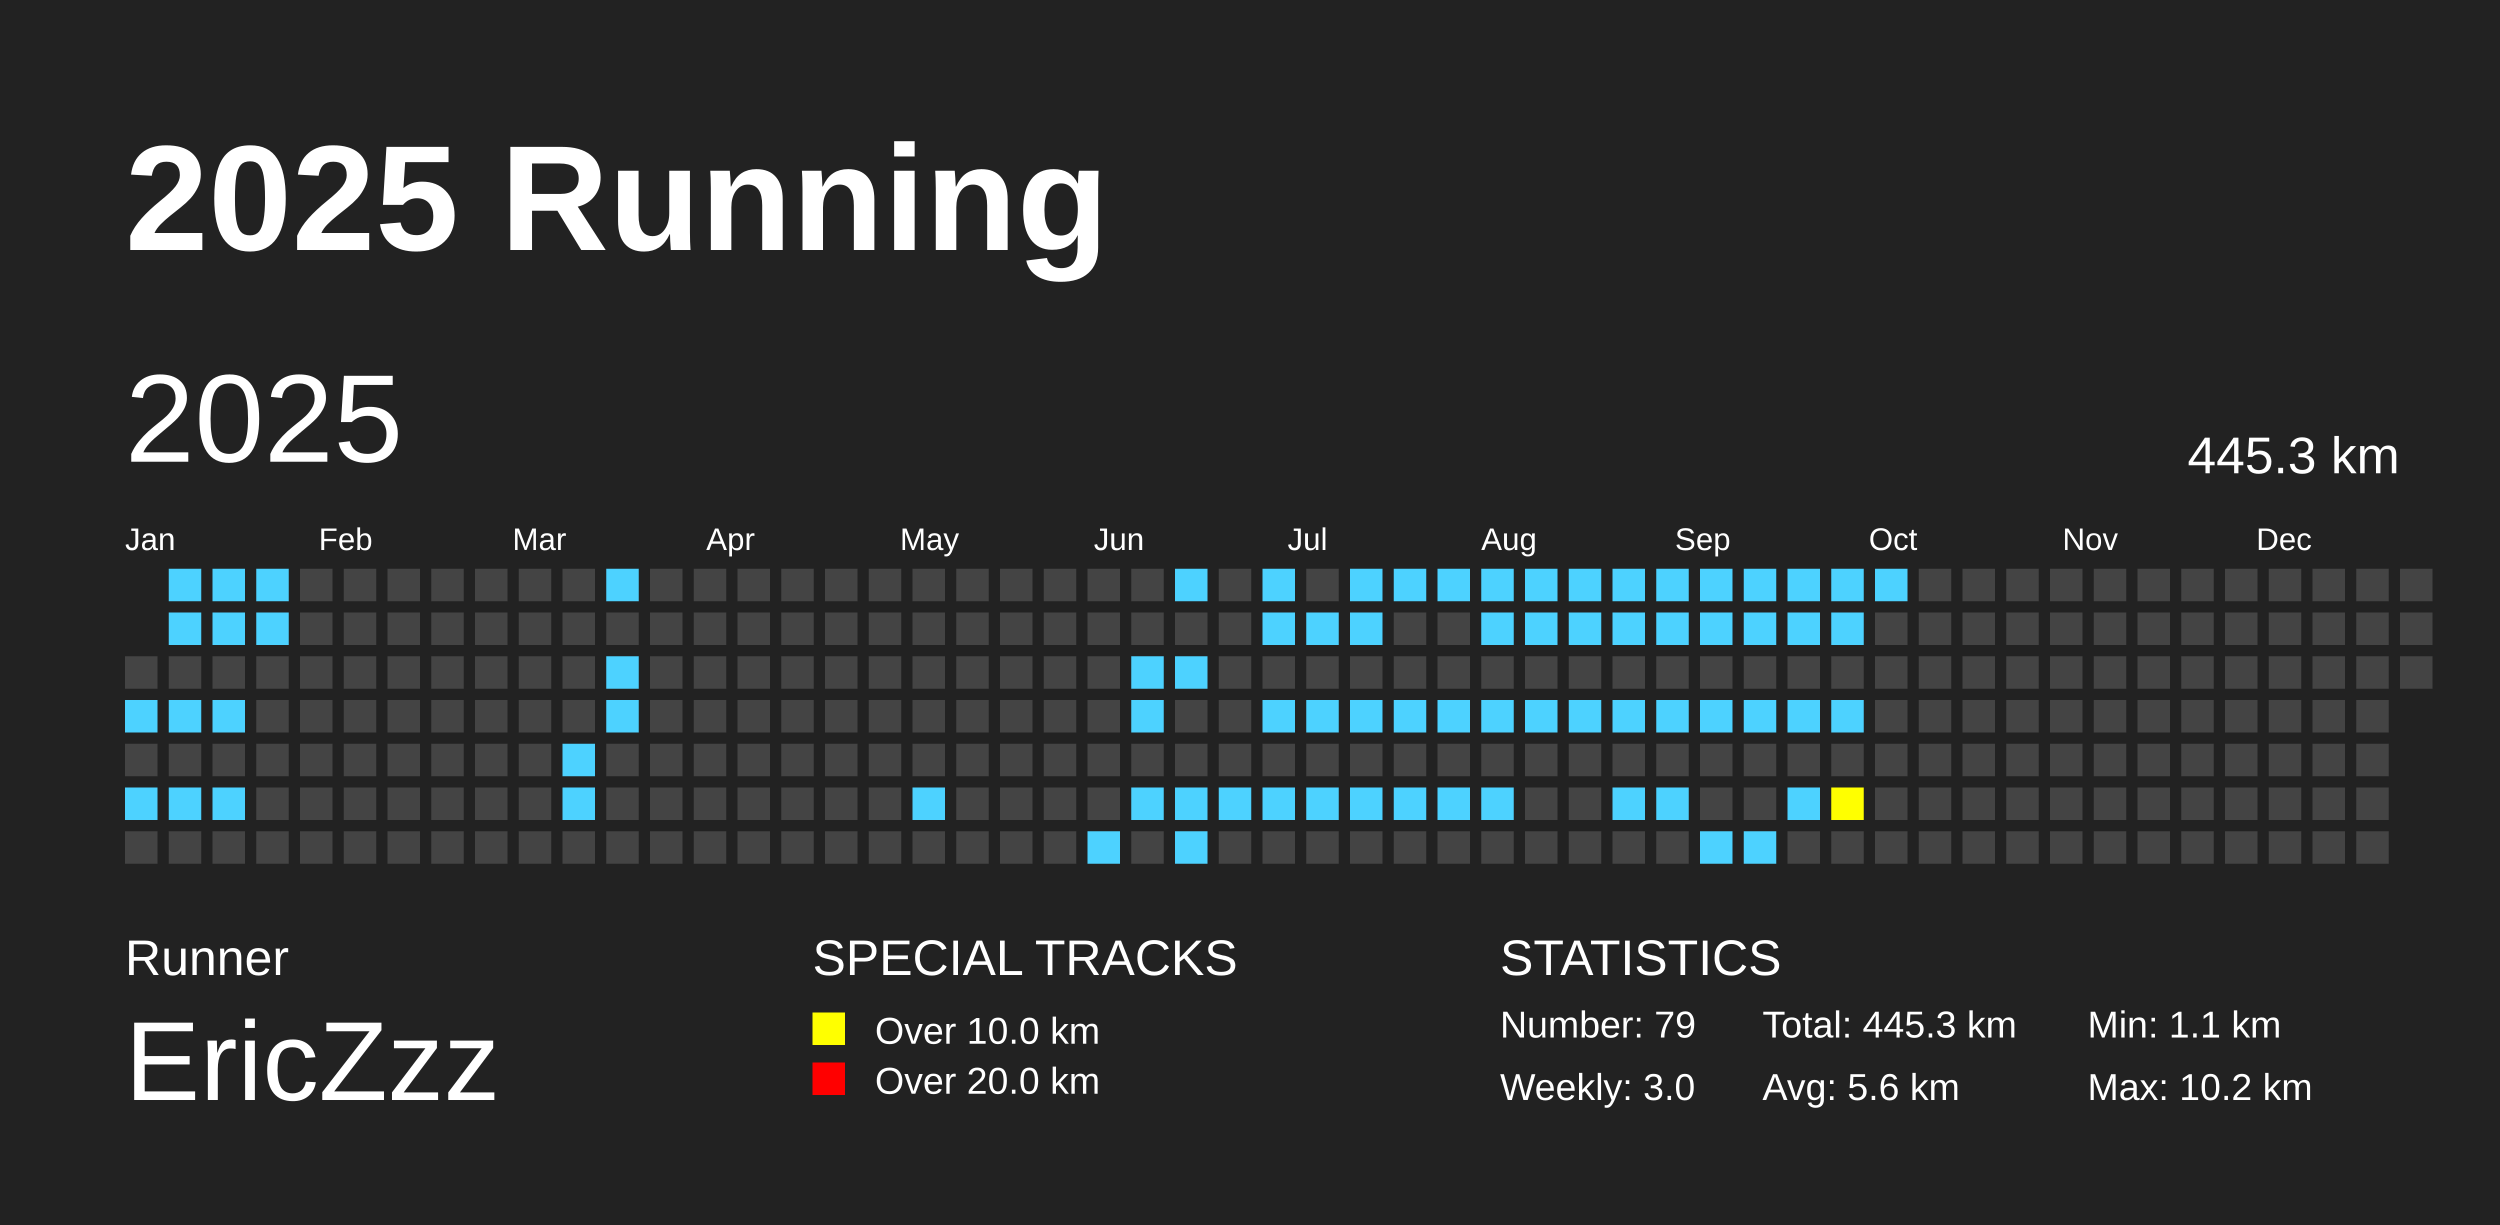
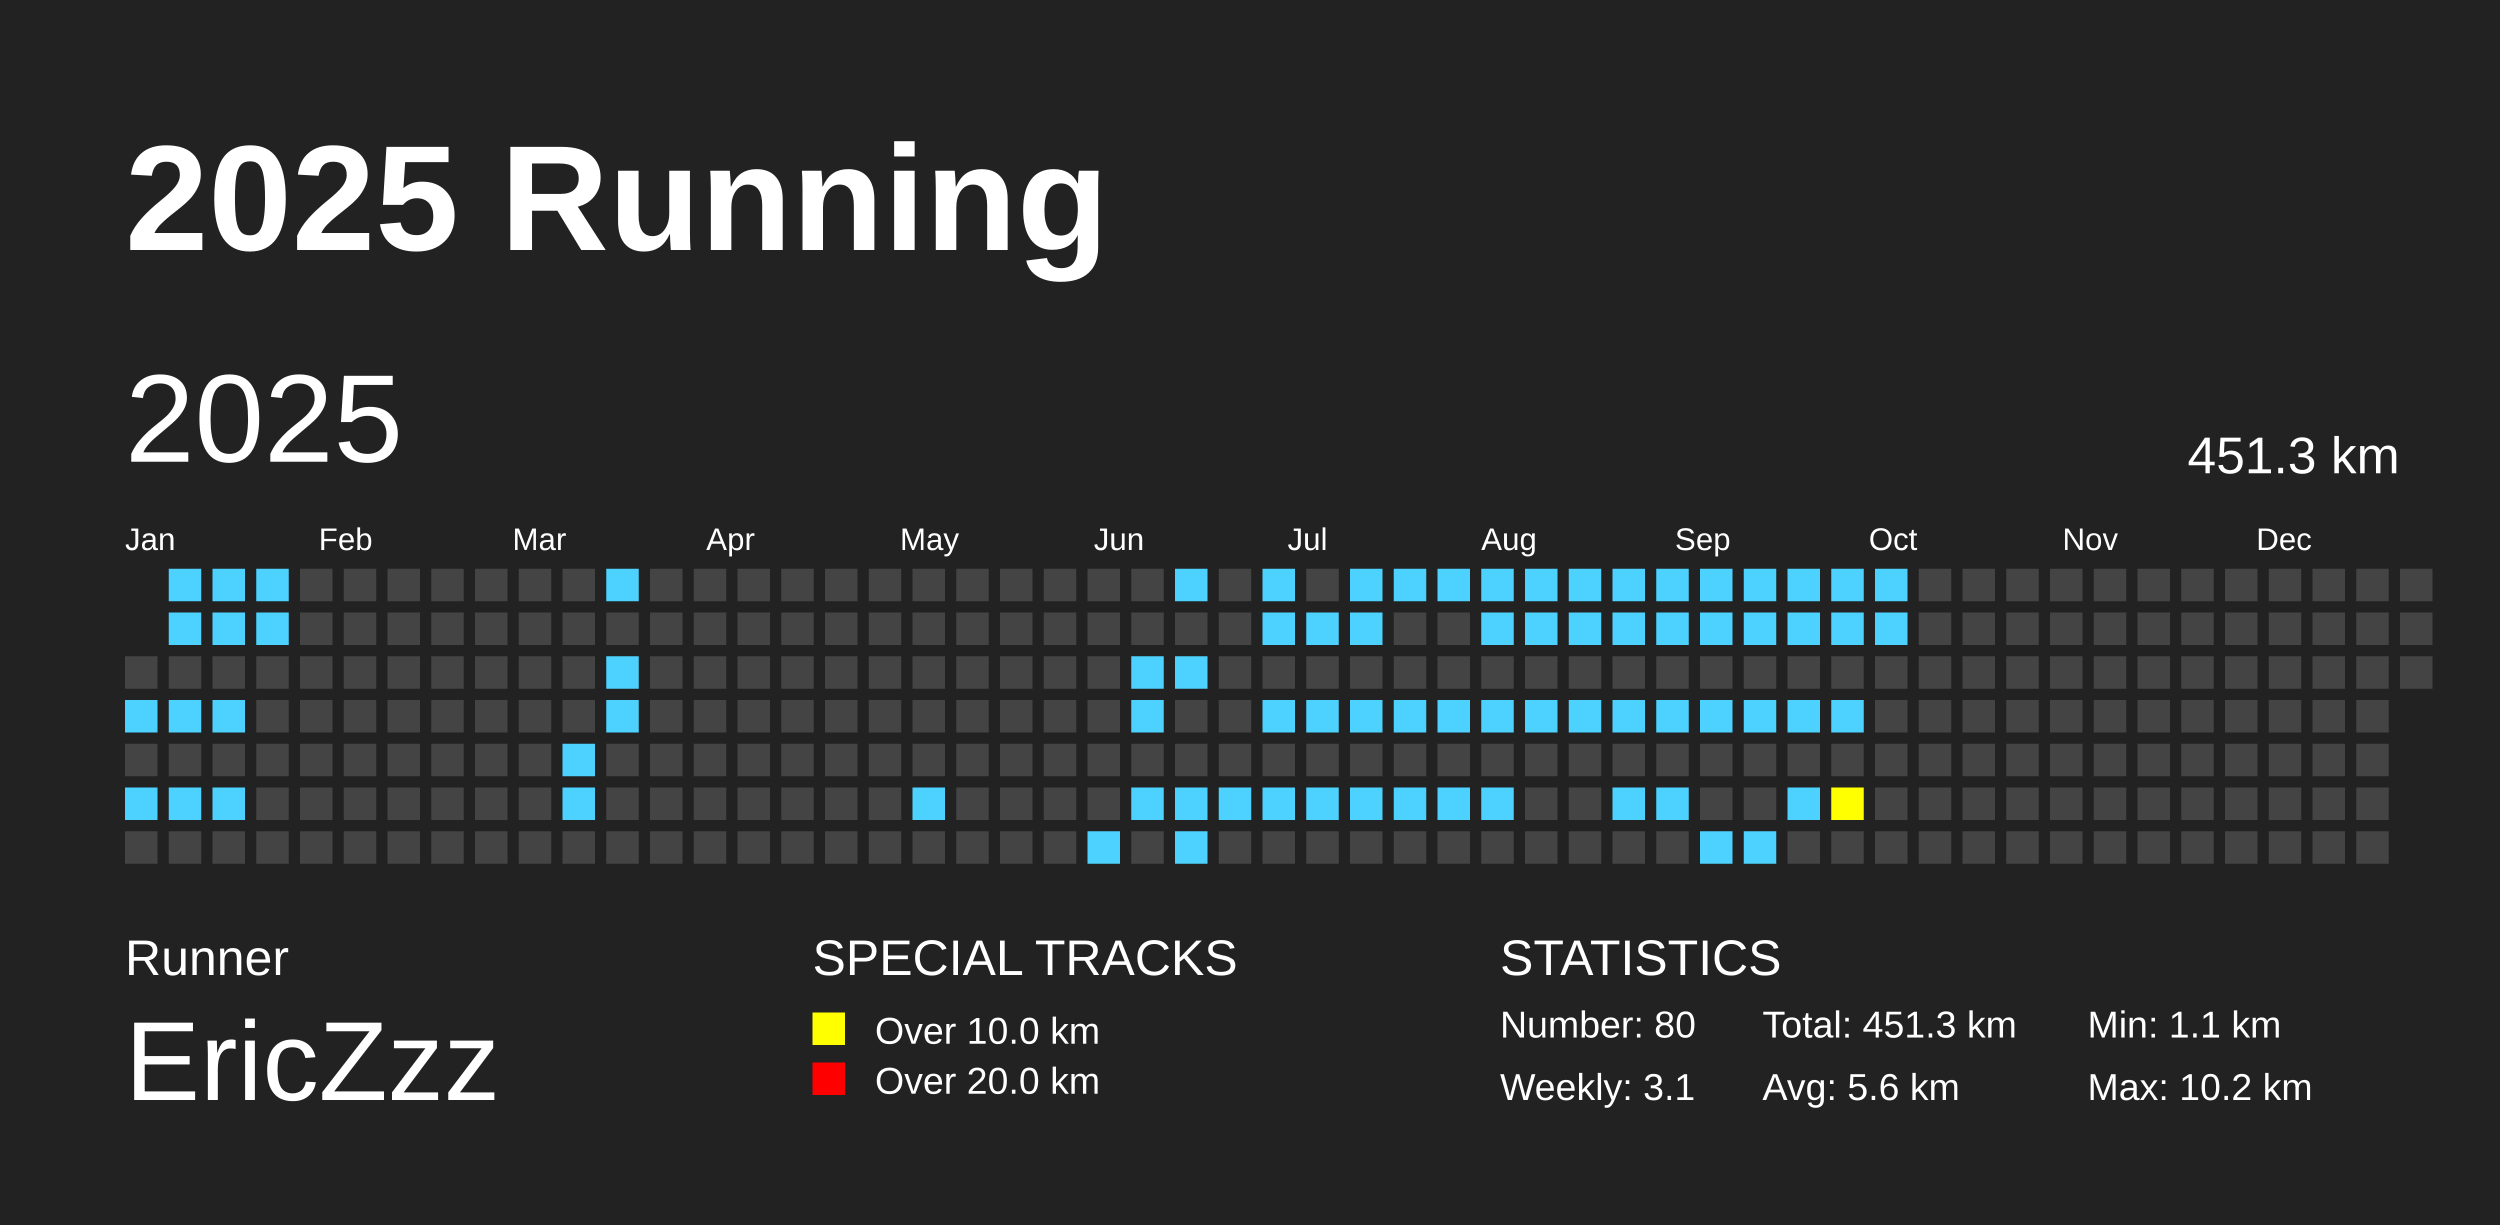
<svg xmlns="http://www.w3.org/2000/svg" baseProfile="full" height="98mm" version="1.1" viewBox="0,0,200,98" width="200mm">
  <defs />
  <rect fill="#222222" height="98" width="200" x="0" y="0" />
  <text fill="#FFFFFF" style="font-size:12px; font-family:Arial; font-weight:bold;" x="10" y="20">2025 Running</text>
  <text fill="#FFFFFF" style="font-size:4px; font-family:Arial" x="10" y="78">Runner</text>
  <text fill="#FFFFFF" style="font-size:9px; font-family:Arial" x="10" y="88">EricZzz</text>
  <text fill="#FFFFFF" style="font-size:4px; font-family:Arial" x="65" y="78">SPECIAL TRACKS</text>
  <rect fill="yellow" height="2.6" width="2.6" x="65" y="81" />
  <text fill="#FFFFFF" style="font-size:3px; font-family:Arial" x="70" y="83.5">Over 10.0 km</text>
  <rect fill="red" height="2.6" width="2.6" x="65" y="85" />
  <text fill="#FFFFFF" style="font-size:3px; font-family:Arial" x="70" y="87.5">Over 20.0 km</text>
  <text fill="#FFFFFF" style="font-size:4px; font-family:Arial" x="120" y="78">STATISTICS</text>
-   <text fill="#FFFFFF" style="font-size:3px; font-family:Arial" x="120" y="83">Number: 79</text>
-   <text fill="#FFFFFF" style="font-size:3px; font-family:Arial" x="120" y="88">Weekly: 3.0</text>
-   <text fill="#FFFFFF" style="font-size:3px; font-family:Arial" x="141" y="83">Total: 445.3 km</text>
+   <text fill="#FFFFFF" style="font-size:3px; font-family:Arial" x="120" y="83">Number: 80</text>
+   <text fill="#FFFFFF" style="font-size:3px; font-family:Arial" x="120" y="88">Weekly: 3.1</text>
+   <text fill="#FFFFFF" style="font-size:3px; font-family:Arial" x="141" y="83">Total: 451.3 km</text>
  <text fill="#FFFFFF" style="font-size:3px; font-family:Arial" x="141" y="88">Avg: 5.6 km</text>
  <text fill="#FFFFFF" style="font-size:3px; font-family:Arial" x="167" y="83">Min: 1.1 km</text>
  <text fill="#FFFFFF" style="font-size:3px; font-family:Arial" x="167" y="88">Max: 10.2 km</text>
  <text dominant-baseline="hanging" fill="#FFFFFF" style="font-size:10.0px; font-family:Arial;" x="10" y="30">2025</text>
-   <text dominant-baseline="hanging" fill="#FFFFFF" style="font-size:4.125px; font-family:Arial;" x="175" y="35">445.3 km</text>
+   <text dominant-baseline="hanging" fill="#FFFFFF" style="font-size:4.125px; font-family:Arial;" x="175" y="35">451.3 km</text>
  <text fill="#FFFFFF" style="font-size:2.5px; font-family:Arial" x="10.0" y="44">Jan</text>
  <text fill="#FFFFFF" style="font-size:2.5px; font-family:Arial" x="25.5" y="44">Feb</text>
  <text fill="#FFFFFF" style="font-size:2.5px; font-family:Arial" x="41.0" y="44">Mar</text>
  <text fill="#FFFFFF" style="font-size:2.5px; font-family:Arial" x="56.5" y="44">Apr</text>
  <text fill="#FFFFFF" style="font-size:2.5px; font-family:Arial" x="72.0" y="44">May</text>
  <text fill="#FFFFFF" style="font-size:2.5px; font-family:Arial" x="87.5" y="44">Jun</text>
  <text fill="#FFFFFF" style="font-size:2.5px; font-family:Arial" x="103.0" y="44">Jul</text>
  <text fill="#FFFFFF" style="font-size:2.5px; font-family:Arial" x="118.5" y="44">Aug</text>
  <text fill="#FFFFFF" style="font-size:2.5px; font-family:Arial" x="134.0" y="44">Sep</text>
  <text fill="#FFFFFF" style="font-size:2.5px; font-family:Arial" x="149.5" y="44">Oct</text>
  <text fill="#FFFFFF" style="font-size:2.5px; font-family:Arial" x="165.0" y="44">Nov</text>
  <text fill="#FFFFFF" style="font-size:2.5px; font-family:Arial" x="180.5" y="44">Dec</text>
  <rect fill="#444444" height="2.6" width="2.6" x="10.0" y="52.5" />
  <rect fill="#4DD2FF" height="2.6" width="2.6" x="10.0" y="56.0" />
  <rect fill="#444444" height="2.6" width="2.6" x="10.0" y="59.5" />
  <rect fill="#4DD2FF" height="2.6" width="2.6" x="10.0" y="63.0" />
  <rect fill="#444444" height="2.6" width="2.6" x="10.0" y="66.5" />
  <rect fill="#4DD2FF" height="2.6" width="2.6" x="13.5" y="45.5" />
  <rect fill="#4DD2FF" height="2.6" width="2.6" x="13.5" y="49.0" />
  <rect fill="#444444" height="2.6" width="2.6" x="13.5" y="52.5" />
  <rect fill="#4DD2FF" height="2.6" width="2.6" x="13.5" y="56.0" />
  <rect fill="#444444" height="2.6" width="2.6" x="13.5" y="59.5" />
  <rect fill="#4DD2FF" height="2.6" width="2.6" x="13.5" y="63.0" />
  <rect fill="#444444" height="2.6" width="2.6" x="13.5" y="66.5" />
  <rect fill="#4DD2FF" height="2.6" width="2.6" x="17.0" y="45.5" />
  <rect fill="#4DD2FF" height="2.6" width="2.6" x="17.0" y="49.0" />
  <rect fill="#444444" height="2.6" width="2.6" x="17.0" y="52.5" />
  <rect fill="#4DD2FF" height="2.6" width="2.6" x="17.0" y="56.0" />
  <rect fill="#444444" height="2.6" width="2.6" x="17.0" y="59.5" />
  <rect fill="#4DD2FF" height="2.6" width="2.6" x="17.0" y="63.0" />
  <rect fill="#444444" height="2.6" width="2.6" x="17.0" y="66.5" />
  <rect fill="#4DD2FF" height="2.6" width="2.6" x="20.5" y="45.5" />
  <rect fill="#4DD2FF" height="2.6" width="2.6" x="20.5" y="49.0" />
  <rect fill="#444444" height="2.6" width="2.6" x="20.5" y="52.5" />
  <rect fill="#444444" height="2.6" width="2.6" x="20.5" y="56.0" />
  <rect fill="#444444" height="2.6" width="2.6" x="20.5" y="59.5" />
  <rect fill="#444444" height="2.6" width="2.6" x="20.5" y="63.0" />
  <rect fill="#444444" height="2.6" width="2.6" x="20.5" y="66.5" />
  <rect fill="#444444" height="2.6" width="2.6" x="24.0" y="45.5" />
  <rect fill="#444444" height="2.6" width="2.6" x="24.0" y="49.0" />
  <rect fill="#444444" height="2.6" width="2.6" x="24.0" y="52.5" />
  <rect fill="#444444" height="2.6" width="2.6" x="24.0" y="56.0" />
  <rect fill="#444444" height="2.6" width="2.6" x="24.0" y="59.5" />
  <rect fill="#444444" height="2.6" width="2.6" x="24.0" y="63.0" />
  <rect fill="#444444" height="2.6" width="2.6" x="24.0" y="66.5" />
  <rect fill="#444444" height="2.6" width="2.6" x="27.5" y="45.5" />
  <rect fill="#444444" height="2.6" width="2.6" x="27.5" y="49.0" />
  <rect fill="#444444" height="2.6" width="2.6" x="27.5" y="52.5" />
  <rect fill="#444444" height="2.6" width="2.6" x="27.5" y="56.0" />
  <rect fill="#444444" height="2.6" width="2.6" x="27.5" y="59.5" />
  <rect fill="#444444" height="2.6" width="2.6" x="27.5" y="63.0" />
  <rect fill="#444444" height="2.6" width="2.6" x="27.5" y="66.5" />
  <rect fill="#444444" height="2.6" width="2.6" x="31.0" y="45.5" />
  <rect fill="#444444" height="2.6" width="2.6" x="31.0" y="49.0" />
  <rect fill="#444444" height="2.6" width="2.6" x="31.0" y="52.5" />
  <rect fill="#444444" height="2.6" width="2.6" x="31.0" y="56.0" />
  <rect fill="#444444" height="2.6" width="2.6" x="31.0" y="59.5" />
  <rect fill="#444444" height="2.6" width="2.6" x="31.0" y="63.0" />
  <rect fill="#444444" height="2.6" width="2.6" x="31.0" y="66.5" />
  <rect fill="#444444" height="2.6" width="2.6" x="34.5" y="45.5" />
  <rect fill="#444444" height="2.6" width="2.6" x="34.5" y="49.0" />
  <rect fill="#444444" height="2.6" width="2.6" x="34.5" y="52.5" />
  <rect fill="#444444" height="2.6" width="2.6" x="34.5" y="56.0" />
  <rect fill="#444444" height="2.6" width="2.6" x="34.5" y="59.5" />
  <rect fill="#444444" height="2.6" width="2.6" x="34.5" y="63.0" />
  <rect fill="#444444" height="2.6" width="2.6" x="34.5" y="66.5" />
  <rect fill="#444444" height="2.6" width="2.6" x="38.0" y="45.5" />
  <rect fill="#444444" height="2.6" width="2.6" x="38.0" y="49.0" />
  <rect fill="#444444" height="2.6" width="2.6" x="38.0" y="52.5" />
  <rect fill="#444444" height="2.6" width="2.6" x="38.0" y="56.0" />
  <rect fill="#444444" height="2.6" width="2.6" x="38.0" y="59.5" />
  <rect fill="#444444" height="2.6" width="2.6" x="38.0" y="63.0" />
  <rect fill="#444444" height="2.6" width="2.6" x="38.0" y="66.5" />
  <rect fill="#444444" height="2.6" width="2.6" x="41.5" y="45.5" />
  <rect fill="#444444" height="2.6" width="2.6" x="41.5" y="49.0" />
  <rect fill="#444444" height="2.6" width="2.6" x="41.5" y="52.5" />
  <rect fill="#444444" height="2.6" width="2.6" x="41.5" y="56.0" />
  <rect fill="#444444" height="2.6" width="2.6" x="41.5" y="59.5" />
  <rect fill="#444444" height="2.6" width="2.6" x="41.5" y="63.0" />
  <rect fill="#444444" height="2.6" width="2.6" x="41.5" y="66.5" />
  <rect fill="#444444" height="2.6" width="2.6" x="45.0" y="45.5" />
  <rect fill="#444444" height="2.6" width="2.6" x="45.0" y="49.0" />
  <rect fill="#444444" height="2.6" width="2.6" x="45.0" y="52.5" />
  <rect fill="#444444" height="2.6" width="2.6" x="45.0" y="56.0" />
  <rect fill="#4DD2FF" height="2.6" width="2.6" x="45.0" y="59.5" />
  <rect fill="#4DD2FF" height="2.6" width="2.6" x="45.0" y="63.0" />
  <rect fill="#444444" height="2.6" width="2.6" x="45.0" y="66.5" />
  <rect fill="#4DD2FF" height="2.6" width="2.6" x="48.5" y="45.5" />
  <rect fill="#444444" height="2.6" width="2.6" x="48.5" y="49.0" />
  <rect fill="#4DD2FF" height="2.6" width="2.6" x="48.5" y="52.5" />
  <rect fill="#4DD2FF" height="2.6" width="2.6" x="48.5" y="56.0" />
  <rect fill="#444444" height="2.6" width="2.6" x="48.5" y="59.5" />
  <rect fill="#444444" height="2.6" width="2.6" x="48.5" y="63.0" />
  <rect fill="#444444" height="2.6" width="2.6" x="48.5" y="66.5" />
  <rect fill="#444444" height="2.6" width="2.6" x="52.0" y="45.5" />
  <rect fill="#444444" height="2.6" width="2.6" x="52.0" y="49.0" />
  <rect fill="#444444" height="2.6" width="2.6" x="52.0" y="52.5" />
  <rect fill="#444444" height="2.6" width="2.6" x="52.0" y="56.0" />
  <rect fill="#444444" height="2.6" width="2.6" x="52.0" y="59.5" />
  <rect fill="#444444" height="2.6" width="2.6" x="52.0" y="63.0" />
  <rect fill="#444444" height="2.6" width="2.6" x="52.0" y="66.5" />
  <rect fill="#444444" height="2.6" width="2.6" x="55.5" y="45.5" />
  <rect fill="#444444" height="2.6" width="2.6" x="55.5" y="49.0" />
  <rect fill="#444444" height="2.6" width="2.6" x="55.5" y="52.5" />
  <rect fill="#444444" height="2.6" width="2.6" x="55.5" y="56.0" />
  <rect fill="#444444" height="2.6" width="2.6" x="55.5" y="59.5" />
  <rect fill="#444444" height="2.6" width="2.6" x="55.5" y="63.0" />
  <rect fill="#444444" height="2.6" width="2.6" x="55.5" y="66.5" />
  <rect fill="#444444" height="2.6" width="2.6" x="59.0" y="45.5" />
  <rect fill="#444444" height="2.6" width="2.6" x="59.0" y="49.0" />
  <rect fill="#444444" height="2.6" width="2.6" x="59.0" y="52.5" />
  <rect fill="#444444" height="2.6" width="2.6" x="59.0" y="56.0" />
  <rect fill="#444444" height="2.6" width="2.6" x="59.0" y="59.5" />
  <rect fill="#444444" height="2.6" width="2.6" x="59.0" y="63.0" />
  <rect fill="#444444" height="2.6" width="2.6" x="59.0" y="66.5" />
  <rect fill="#444444" height="2.6" width="2.6" x="62.5" y="45.5" />
  <rect fill="#444444" height="2.6" width="2.6" x="62.5" y="49.0" />
  <rect fill="#444444" height="2.6" width="2.6" x="62.5" y="52.5" />
  <rect fill="#444444" height="2.6" width="2.6" x="62.5" y="56.0" />
  <rect fill="#444444" height="2.6" width="2.6" x="62.5" y="59.5" />
  <rect fill="#444444" height="2.6" width="2.6" x="62.5" y="63.0" />
  <rect fill="#444444" height="2.6" width="2.6" x="62.5" y="66.5" />
  <rect fill="#444444" height="2.6" width="2.6" x="66.0" y="45.5" />
  <rect fill="#444444" height="2.6" width="2.6" x="66.0" y="49.0" />
  <rect fill="#444444" height="2.6" width="2.6" x="66.0" y="52.5" />
  <rect fill="#444444" height="2.6" width="2.6" x="66.0" y="56.0" />
  <rect fill="#444444" height="2.6" width="2.6" x="66.0" y="59.5" />
  <rect fill="#444444" height="2.6" width="2.6" x="66.0" y="63.0" />
  <rect fill="#444444" height="2.6" width="2.6" x="66.0" y="66.5" />
  <rect fill="#444444" height="2.6" width="2.6" x="69.5" y="45.5" />
  <rect fill="#444444" height="2.6" width="2.6" x="69.5" y="49.0" />
  <rect fill="#444444" height="2.6" width="2.6" x="69.5" y="52.5" />
  <rect fill="#444444" height="2.6" width="2.6" x="69.5" y="56.0" />
  <rect fill="#444444" height="2.6" width="2.6" x="69.5" y="59.5" />
  <rect fill="#444444" height="2.6" width="2.6" x="69.5" y="63.0" />
  <rect fill="#444444" height="2.6" width="2.6" x="69.5" y="66.5" />
  <rect fill="#444444" height="2.6" width="2.6" x="73.0" y="45.5" />
  <rect fill="#444444" height="2.6" width="2.6" x="73.0" y="49.0" />
  <rect fill="#444444" height="2.6" width="2.6" x="73.0" y="52.5" />
  <rect fill="#444444" height="2.6" width="2.6" x="73.0" y="56.0" />
  <rect fill="#444444" height="2.6" width="2.6" x="73.0" y="59.5" />
  <rect fill="#4DD2FF" height="2.6" width="2.6" x="73.0" y="63.0" />
  <rect fill="#444444" height="2.6" width="2.6" x="73.0" y="66.5" />
  <rect fill="#444444" height="2.6" width="2.6" x="76.5" y="45.5" />
  <rect fill="#444444" height="2.6" width="2.6" x="76.5" y="49.0" />
  <rect fill="#444444" height="2.6" width="2.6" x="76.5" y="52.5" />
  <rect fill="#444444" height="2.6" width="2.6" x="76.5" y="56.0" />
  <rect fill="#444444" height="2.6" width="2.6" x="76.5" y="59.5" />
  <rect fill="#444444" height="2.6" width="2.6" x="76.5" y="63.0" />
  <rect fill="#444444" height="2.6" width="2.6" x="76.5" y="66.5" />
  <rect fill="#444444" height="2.6" width="2.6" x="80.0" y="45.5" />
  <rect fill="#444444" height="2.6" width="2.6" x="80.0" y="49.0" />
  <rect fill="#444444" height="2.6" width="2.6" x="80.0" y="52.5" />
  <rect fill="#444444" height="2.6" width="2.6" x="80.0" y="56.0" />
  <rect fill="#444444" height="2.6" width="2.6" x="80.0" y="59.5" />
  <rect fill="#444444" height="2.6" width="2.6" x="80.0" y="63.0" />
  <rect fill="#444444" height="2.6" width="2.6" x="80.0" y="66.5" />
  <rect fill="#444444" height="2.6" width="2.6" x="83.5" y="45.5" />
  <rect fill="#444444" height="2.6" width="2.6" x="83.5" y="49.0" />
  <rect fill="#444444" height="2.6" width="2.6" x="83.5" y="52.5" />
  <rect fill="#444444" height="2.6" width="2.6" x="83.5" y="56.0" />
  <rect fill="#444444" height="2.6" width="2.6" x="83.5" y="59.5" />
  <rect fill="#444444" height="2.6" width="2.6" x="83.5" y="63.0" />
  <rect fill="#444444" height="2.6" width="2.6" x="83.5" y="66.5" />
  <rect fill="#444444" height="2.6" width="2.6" x="87.0" y="45.5" />
  <rect fill="#444444" height="2.6" width="2.6" x="87.0" y="49.0" />
  <rect fill="#444444" height="2.6" width="2.6" x="87.0" y="52.5" />
  <rect fill="#444444" height="2.6" width="2.6" x="87.0" y="56.0" />
  <rect fill="#444444" height="2.6" width="2.6" x="87.0" y="59.5" />
  <rect fill="#444444" height="2.6" width="2.6" x="87.0" y="63.0" />
  <rect fill="#4DD2FF" height="2.6" width="2.6" x="87.0" y="66.5" />
  <rect fill="#444444" height="2.6" width="2.6" x="90.5" y="45.5" />
  <rect fill="#444444" height="2.6" width="2.6" x="90.5" y="49.0" />
  <rect fill="#4DD2FF" height="2.6" width="2.6" x="90.5" y="52.5" />
  <rect fill="#4DD2FF" height="2.6" width="2.6" x="90.5" y="56.0" />
  <rect fill="#444444" height="2.6" width="2.6" x="90.5" y="59.5" />
  <rect fill="#4DD2FF" height="2.6" width="2.6" x="90.5" y="63.0" />
  <rect fill="#444444" height="2.6" width="2.6" x="90.5" y="66.5" />
  <rect fill="#4DD2FF" height="2.6" width="2.6" x="94.0" y="45.5" />
  <rect fill="#444444" height="2.6" width="2.6" x="94.0" y="49.0" />
  <rect fill="#4DD2FF" height="2.6" width="2.6" x="94.0" y="52.5" />
  <rect fill="#444444" height="2.6" width="2.6" x="94.0" y="56.0" />
  <rect fill="#444444" height="2.6" width="2.6" x="94.0" y="59.5" />
  <rect fill="#4DD2FF" height="2.6" width="2.6" x="94.0" y="63.0" />
  <rect fill="#4DD2FF" height="2.6" width="2.6" x="94.0" y="66.5" />
  <rect fill="#444444" height="2.6" width="2.6" x="97.5" y="45.5" />
  <rect fill="#444444" height="2.6" width="2.6" x="97.5" y="49.0" />
  <rect fill="#444444" height="2.6" width="2.6" x="97.5" y="52.5" />
  <rect fill="#444444" height="2.6" width="2.6" x="97.5" y="56.0" />
  <rect fill="#444444" height="2.6" width="2.6" x="97.5" y="59.5" />
  <rect fill="#4DD2FF" height="2.6" width="2.6" x="97.5" y="63.0" />
  <rect fill="#444444" height="2.6" width="2.6" x="97.5" y="66.5" />
  <rect fill="#4DD2FF" height="2.6" width="2.6" x="101.0" y="45.5" />
  <rect fill="#4DD2FF" height="2.6" width="2.6" x="101.0" y="49.0" />
  <rect fill="#444444" height="2.6" width="2.6" x="101.0" y="52.5" />
  <rect fill="#4DD2FF" height="2.6" width="2.6" x="101.0" y="56.0" />
  <rect fill="#444444" height="2.6" width="2.6" x="101.0" y="59.5" />
  <rect fill="#4DD2FF" height="2.6" width="2.6" x="101.0" y="63.0" />
  <rect fill="#444444" height="2.6" width="2.6" x="101.0" y="66.5" />
  <rect fill="#444444" height="2.6" width="2.6" x="104.5" y="45.5" />
  <rect fill="#4DD2FF" height="2.6" width="2.6" x="104.5" y="49.0" />
  <rect fill="#444444" height="2.6" width="2.6" x="104.5" y="52.5" />
  <rect fill="#4DD2FF" height="2.6" width="2.6" x="104.5" y="56.0" />
  <rect fill="#444444" height="2.6" width="2.6" x="104.5" y="59.5" />
  <rect fill="#4DD2FF" height="2.6" width="2.6" x="104.5" y="63.0" />
  <rect fill="#444444" height="2.6" width="2.6" x="104.5" y="66.5" />
  <rect fill="#4DD2FF" height="2.6" width="2.6" x="108.0" y="45.5" />
  <rect fill="#4DD2FF" height="2.6" width="2.6" x="108.0" y="49.0" />
  <rect fill="#444444" height="2.6" width="2.6" x="108.0" y="52.5" />
  <rect fill="#4DD2FF" height="2.6" width="2.6" x="108.0" y="56.0" />
  <rect fill="#444444" height="2.6" width="2.6" x="108.0" y="59.5" />
  <rect fill="#4DD2FF" height="2.6" width="2.6" x="108.0" y="63.0" />
  <rect fill="#444444" height="2.6" width="2.6" x="108.0" y="66.5" />
  <rect fill="#4DD2FF" height="2.6" width="2.6" x="111.5" y="45.5" />
  <rect fill="#444444" height="2.6" width="2.6" x="111.5" y="49.0" />
  <rect fill="#444444" height="2.6" width="2.6" x="111.5" y="52.5" />
  <rect fill="#4DD2FF" height="2.6" width="2.6" x="111.5" y="56.0" />
  <rect fill="#444444" height="2.6" width="2.6" x="111.5" y="59.5" />
  <rect fill="#4DD2FF" height="2.6" width="2.6" x="111.5" y="63.0" />
  <rect fill="#444444" height="2.6" width="2.6" x="111.5" y="66.5" />
  <rect fill="#4DD2FF" height="2.6" width="2.6" x="115.0" y="45.5" />
  <rect fill="#444444" height="2.6" width="2.6" x="115.0" y="49.0" />
  <rect fill="#444444" height="2.6" width="2.6" x="115.0" y="52.5" />
  <rect fill="#4DD2FF" height="2.6" width="2.6" x="115.0" y="56.0" />
  <rect fill="#444444" height="2.6" width="2.6" x="115.0" y="59.5" />
  <rect fill="#4DD2FF" height="2.6" width="2.6" x="115.0" y="63.0" />
  <rect fill="#444444" height="2.6" width="2.6" x="115.0" y="66.5" />
  <rect fill="#4DD2FF" height="2.6" width="2.6" x="118.5" y="45.5" />
  <rect fill="#4DD2FF" height="2.6" width="2.6" x="118.5" y="49.0" />
  <rect fill="#444444" height="2.6" width="2.6" x="118.5" y="52.5" />
  <rect fill="#4DD2FF" height="2.6" width="2.6" x="118.5" y="56.0" />
  <rect fill="#444444" height="2.6" width="2.6" x="118.5" y="59.5" />
  <rect fill="#4DD2FF" height="2.6" width="2.6" x="118.5" y="63.0" />
  <rect fill="#444444" height="2.6" width="2.6" x="118.5" y="66.5" />
  <rect fill="#4DD2FF" height="2.6" width="2.6" x="122.0" y="45.5" />
  <rect fill="#4DD2FF" height="2.6" width="2.6" x="122.0" y="49.0" />
  <rect fill="#444444" height="2.6" width="2.6" x="122.0" y="52.5" />
  <rect fill="#4DD2FF" height="2.6" width="2.6" x="122.0" y="56.0" />
  <rect fill="#444444" height="2.6" width="2.6" x="122.0" y="59.5" />
  <rect fill="#444444" height="2.6" width="2.6" x="122.0" y="63.0" />
  <rect fill="#444444" height="2.6" width="2.6" x="122.0" y="66.5" />
  <rect fill="#4DD2FF" height="2.6" width="2.6" x="125.5" y="45.5" />
  <rect fill="#4DD2FF" height="2.6" width="2.6" x="125.5" y="49.0" />
  <rect fill="#444444" height="2.6" width="2.6" x="125.5" y="52.5" />
  <rect fill="#4DD2FF" height="2.6" width="2.6" x="125.5" y="56.0" />
  <rect fill="#444444" height="2.6" width="2.6" x="125.5" y="59.5" />
  <rect fill="#444444" height="2.6" width="2.6" x="125.5" y="63.0" />
  <rect fill="#444444" height="2.6" width="2.6" x="125.5" y="66.5" />
  <rect fill="#4DD2FF" height="2.6" width="2.6" x="129.0" y="45.5" />
  <rect fill="#4DD2FF" height="2.6" width="2.6" x="129.0" y="49.0" />
  <rect fill="#444444" height="2.6" width="2.6" x="129.0" y="52.5" />
  <rect fill="#4DD2FF" height="2.6" width="2.6" x="129.0" y="56.0" />
  <rect fill="#444444" height="2.6" width="2.6" x="129.0" y="59.5" />
  <rect fill="#4DD2FF" height="2.6" width="2.6" x="129.0" y="63.0" />
  <rect fill="#444444" height="2.6" width="2.6" x="129.0" y="66.5" />
  <rect fill="#4DD2FF" height="2.6" width="2.6" x="132.5" y="45.5" />
  <rect fill="#4DD2FF" height="2.6" width="2.6" x="132.5" y="49.0" />
  <rect fill="#444444" height="2.6" width="2.6" x="132.5" y="52.5" />
  <rect fill="#4DD2FF" height="2.6" width="2.6" x="132.5" y="56.0" />
  <rect fill="#444444" height="2.6" width="2.6" x="132.5" y="59.5" />
  <rect fill="#4DD2FF" height="2.6" width="2.6" x="132.5" y="63.0" />
  <rect fill="#444444" height="2.6" width="2.6" x="132.5" y="66.5" />
  <rect fill="#4DD2FF" height="2.6" width="2.6" x="136.0" y="45.5" />
  <rect fill="#4DD2FF" height="2.6" width="2.6" x="136.0" y="49.0" />
  <rect fill="#444444" height="2.6" width="2.6" x="136.0" y="52.5" />
  <rect fill="#4DD2FF" height="2.6" width="2.6" x="136.0" y="56.0" />
  <rect fill="#444444" height="2.6" width="2.6" x="136.0" y="59.5" />
  <rect fill="#444444" height="2.6" width="2.6" x="136.0" y="63.0" />
  <rect fill="#4DD2FF" height="2.6" width="2.6" x="136.0" y="66.5" />
  <rect fill="#4DD2FF" height="2.6" width="2.6" x="139.5" y="45.5" />
  <rect fill="#4DD2FF" height="2.6" width="2.6" x="139.5" y="49.0" />
  <rect fill="#444444" height="2.6" width="2.6" x="139.5" y="52.5" />
  <rect fill="#4DD2FF" height="2.6" width="2.6" x="139.5" y="56.0" />
  <rect fill="#444444" height="2.6" width="2.6" x="139.5" y="59.5" />
  <rect fill="#444444" height="2.6" width="2.6" x="139.5" y="63.0" />
  <rect fill="#4DD2FF" height="2.6" width="2.6" x="139.5" y="66.5" />
  <rect fill="#4DD2FF" height="2.6" width="2.6" x="143.0" y="45.5" />
  <rect fill="#4DD2FF" height="2.6" width="2.6" x="143.0" y="49.0" />
  <rect fill="#444444" height="2.6" width="2.6" x="143.0" y="52.5" />
  <rect fill="#4DD2FF" height="2.6" width="2.6" x="143.0" y="56.0" />
  <rect fill="#444444" height="2.6" width="2.6" x="143.0" y="59.5" />
  <rect fill="#4DD2FF" height="2.6" width="2.6" x="143.0" y="63.0" />
  <rect fill="#444444" height="2.6" width="2.6" x="143.0" y="66.5" />
  <rect fill="#4DD2FF" height="2.6" width="2.6" x="146.5" y="45.5" />
  <rect fill="#4DD2FF" height="2.6" width="2.6" x="146.5" y="49.0" />
  <rect fill="#444444" height="2.6" width="2.6" x="146.5" y="52.5" />
  <rect fill="#4DD2FF" height="2.6" width="2.6" x="146.5" y="56.0" />
  <rect fill="#444444" height="2.6" width="2.6" x="146.5" y="59.5" />
  <rect fill="yellow" height="2.6" width="2.6" x="146.5" y="63.0" />
  <rect fill="#444444" height="2.6" width="2.6" x="146.5" y="66.5" />
  <rect fill="#4DD2FF" height="2.6" width="2.6" x="150.0" y="45.5" />
-   <rect fill="#444444" height="2.6" width="2.6" x="150.0" y="49.0" />
+   <rect fill="#4DD2FF" height="2.6" width="2.6" x="150.0" y="49.0" />
  <rect fill="#444444" height="2.6" width="2.6" x="150.0" y="52.5" />
  <rect fill="#444444" height="2.6" width="2.6" x="150.0" y="56.0" />
  <rect fill="#444444" height="2.6" width="2.6" x="150.0" y="59.5" />
  <rect fill="#444444" height="2.6" width="2.6" x="150.0" y="63.0" />
  <rect fill="#444444" height="2.6" width="2.6" x="150.0" y="66.5" />
  <rect fill="#444444" height="2.6" width="2.6" x="153.5" y="45.5" />
  <rect fill="#444444" height="2.6" width="2.6" x="153.5" y="49.0" />
  <rect fill="#444444" height="2.6" width="2.6" x="153.5" y="52.5" />
  <rect fill="#444444" height="2.6" width="2.6" x="153.5" y="56.0" />
  <rect fill="#444444" height="2.6" width="2.6" x="153.5" y="59.5" />
  <rect fill="#444444" height="2.6" width="2.6" x="153.5" y="63.0" />
  <rect fill="#444444" height="2.6" width="2.6" x="153.5" y="66.5" />
  <rect fill="#444444" height="2.6" width="2.6" x="157.0" y="45.5" />
  <rect fill="#444444" height="2.6" width="2.6" x="157.0" y="49.0" />
  <rect fill="#444444" height="2.6" width="2.6" x="157.0" y="52.5" />
  <rect fill="#444444" height="2.6" width="2.6" x="157.0" y="56.0" />
  <rect fill="#444444" height="2.6" width="2.6" x="157.0" y="59.5" />
  <rect fill="#444444" height="2.6" width="2.6" x="157.0" y="63.0" />
  <rect fill="#444444" height="2.6" width="2.6" x="157.0" y="66.5" />
  <rect fill="#444444" height="2.6" width="2.6" x="160.5" y="45.5" />
  <rect fill="#444444" height="2.6" width="2.6" x="160.5" y="49.0" />
  <rect fill="#444444" height="2.6" width="2.6" x="160.5" y="52.5" />
  <rect fill="#444444" height="2.6" width="2.6" x="160.5" y="56.0" />
  <rect fill="#444444" height="2.6" width="2.6" x="160.5" y="59.5" />
  <rect fill="#444444" height="2.6" width="2.6" x="160.5" y="63.0" />
  <rect fill="#444444" height="2.6" width="2.6" x="160.5" y="66.5" />
  <rect fill="#444444" height="2.6" width="2.6" x="164.0" y="45.5" />
  <rect fill="#444444" height="2.6" width="2.6" x="164.0" y="49.0" />
  <rect fill="#444444" height="2.6" width="2.6" x="164.0" y="52.5" />
  <rect fill="#444444" height="2.6" width="2.6" x="164.0" y="56.0" />
  <rect fill="#444444" height="2.6" width="2.6" x="164.0" y="59.5" />
  <rect fill="#444444" height="2.6" width="2.6" x="164.0" y="63.0" />
  <rect fill="#444444" height="2.6" width="2.6" x="164.0" y="66.5" />
  <rect fill="#444444" height="2.6" width="2.6" x="167.5" y="45.5" />
  <rect fill="#444444" height="2.6" width="2.6" x="167.5" y="49.0" />
  <rect fill="#444444" height="2.6" width="2.6" x="167.5" y="52.5" />
  <rect fill="#444444" height="2.6" width="2.6" x="167.5" y="56.0" />
  <rect fill="#444444" height="2.6" width="2.6" x="167.5" y="59.5" />
  <rect fill="#444444" height="2.6" width="2.6" x="167.5" y="63.0" />
  <rect fill="#444444" height="2.6" width="2.6" x="167.5" y="66.5" />
  <rect fill="#444444" height="2.6" width="2.6" x="171.0" y="45.5" />
  <rect fill="#444444" height="2.6" width="2.6" x="171.0" y="49.0" />
  <rect fill="#444444" height="2.6" width="2.6" x="171.0" y="52.5" />
  <rect fill="#444444" height="2.6" width="2.6" x="171.0" y="56.0" />
  <rect fill="#444444" height="2.6" width="2.6" x="171.0" y="59.5" />
  <rect fill="#444444" height="2.6" width="2.6" x="171.0" y="63.0" />
  <rect fill="#444444" height="2.6" width="2.6" x="171.0" y="66.5" />
  <rect fill="#444444" height="2.6" width="2.6" x="174.5" y="45.5" />
  <rect fill="#444444" height="2.6" width="2.6" x="174.5" y="49.0" />
  <rect fill="#444444" height="2.6" width="2.6" x="174.5" y="52.5" />
  <rect fill="#444444" height="2.6" width="2.6" x="174.5" y="56.0" />
  <rect fill="#444444" height="2.6" width="2.6" x="174.5" y="59.5" />
  <rect fill="#444444" height="2.6" width="2.6" x="174.5" y="63.0" />
  <rect fill="#444444" height="2.6" width="2.6" x="174.5" y="66.5" />
  <rect fill="#444444" height="2.6" width="2.6" x="178.0" y="45.5" />
  <rect fill="#444444" height="2.6" width="2.6" x="178.0" y="49.0" />
  <rect fill="#444444" height="2.6" width="2.6" x="178.0" y="52.5" />
  <rect fill="#444444" height="2.6" width="2.6" x="178.0" y="56.0" />
  <rect fill="#444444" height="2.6" width="2.6" x="178.0" y="59.5" />
  <rect fill="#444444" height="2.6" width="2.6" x="178.0" y="63.0" />
  <rect fill="#444444" height="2.6" width="2.6" x="178.0" y="66.5" />
  <rect fill="#444444" height="2.6" width="2.6" x="181.5" y="45.5" />
  <rect fill="#444444" height="2.6" width="2.6" x="181.5" y="49.0" />
  <rect fill="#444444" height="2.6" width="2.6" x="181.5" y="52.5" />
  <rect fill="#444444" height="2.6" width="2.6" x="181.5" y="56.0" />
  <rect fill="#444444" height="2.6" width="2.6" x="181.5" y="59.5" />
  <rect fill="#444444" height="2.6" width="2.6" x="181.5" y="63.0" />
  <rect fill="#444444" height="2.6" width="2.6" x="181.5" y="66.5" />
  <rect fill="#444444" height="2.6" width="2.6" x="185.0" y="45.5" />
  <rect fill="#444444" height="2.6" width="2.6" x="185.0" y="49.0" />
  <rect fill="#444444" height="2.6" width="2.6" x="185.0" y="52.5" />
  <rect fill="#444444" height="2.6" width="2.6" x="185.0" y="56.0" />
  <rect fill="#444444" height="2.6" width="2.6" x="185.0" y="59.5" />
  <rect fill="#444444" height="2.6" width="2.6" x="185.0" y="63.0" />
  <rect fill="#444444" height="2.6" width="2.6" x="185.0" y="66.5" />
  <rect fill="#444444" height="2.6" width="2.6" x="188.5" y="45.5" />
  <rect fill="#444444" height="2.6" width="2.6" x="188.5" y="49.0" />
  <rect fill="#444444" height="2.6" width="2.6" x="188.5" y="52.5" />
  <rect fill="#444444" height="2.6" width="2.6" x="188.5" y="56.0" />
  <rect fill="#444444" height="2.6" width="2.6" x="188.5" y="59.5" />
  <rect fill="#444444" height="2.6" width="2.6" x="188.5" y="63.0" />
  <rect fill="#444444" height="2.6" width="2.6" x="188.5" y="66.5" />
  <rect fill="#444444" height="2.6" width="2.6" x="192.0" y="45.5" />
  <rect fill="#444444" height="2.6" width="2.6" x="192.0" y="49.0" />
  <rect fill="#444444" height="2.6" width="2.6" x="192.0" y="52.5" />
</svg>
